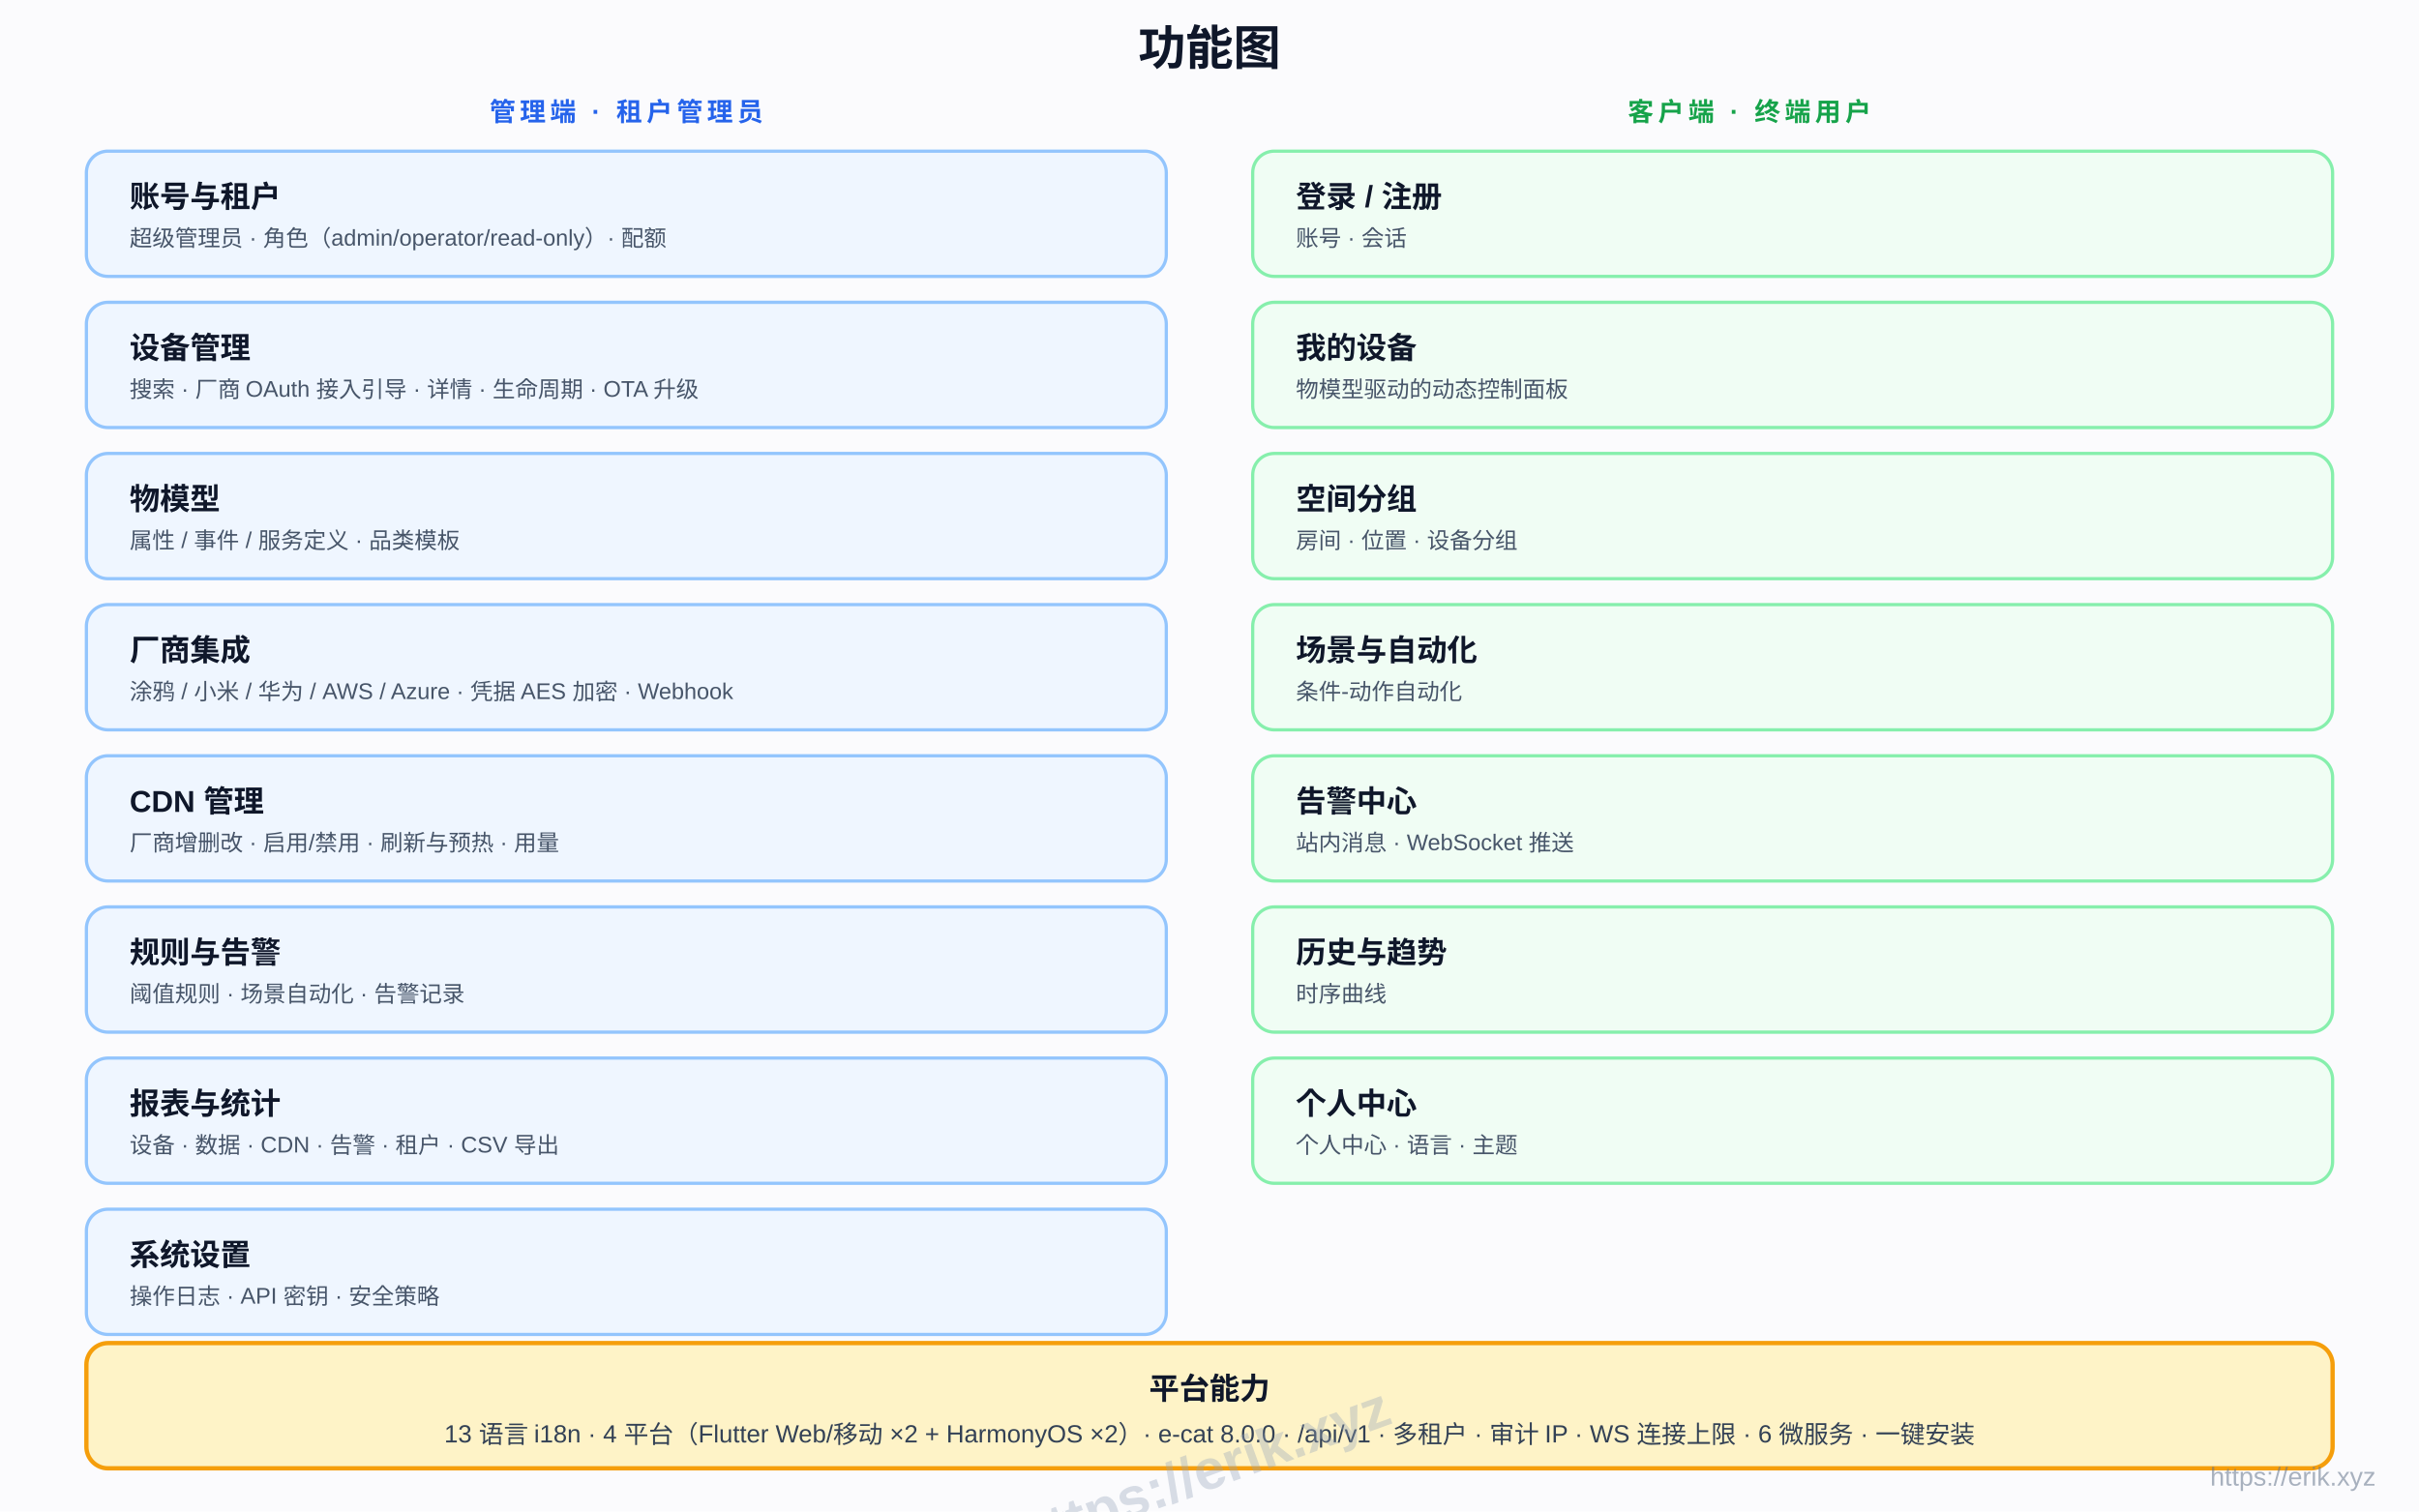
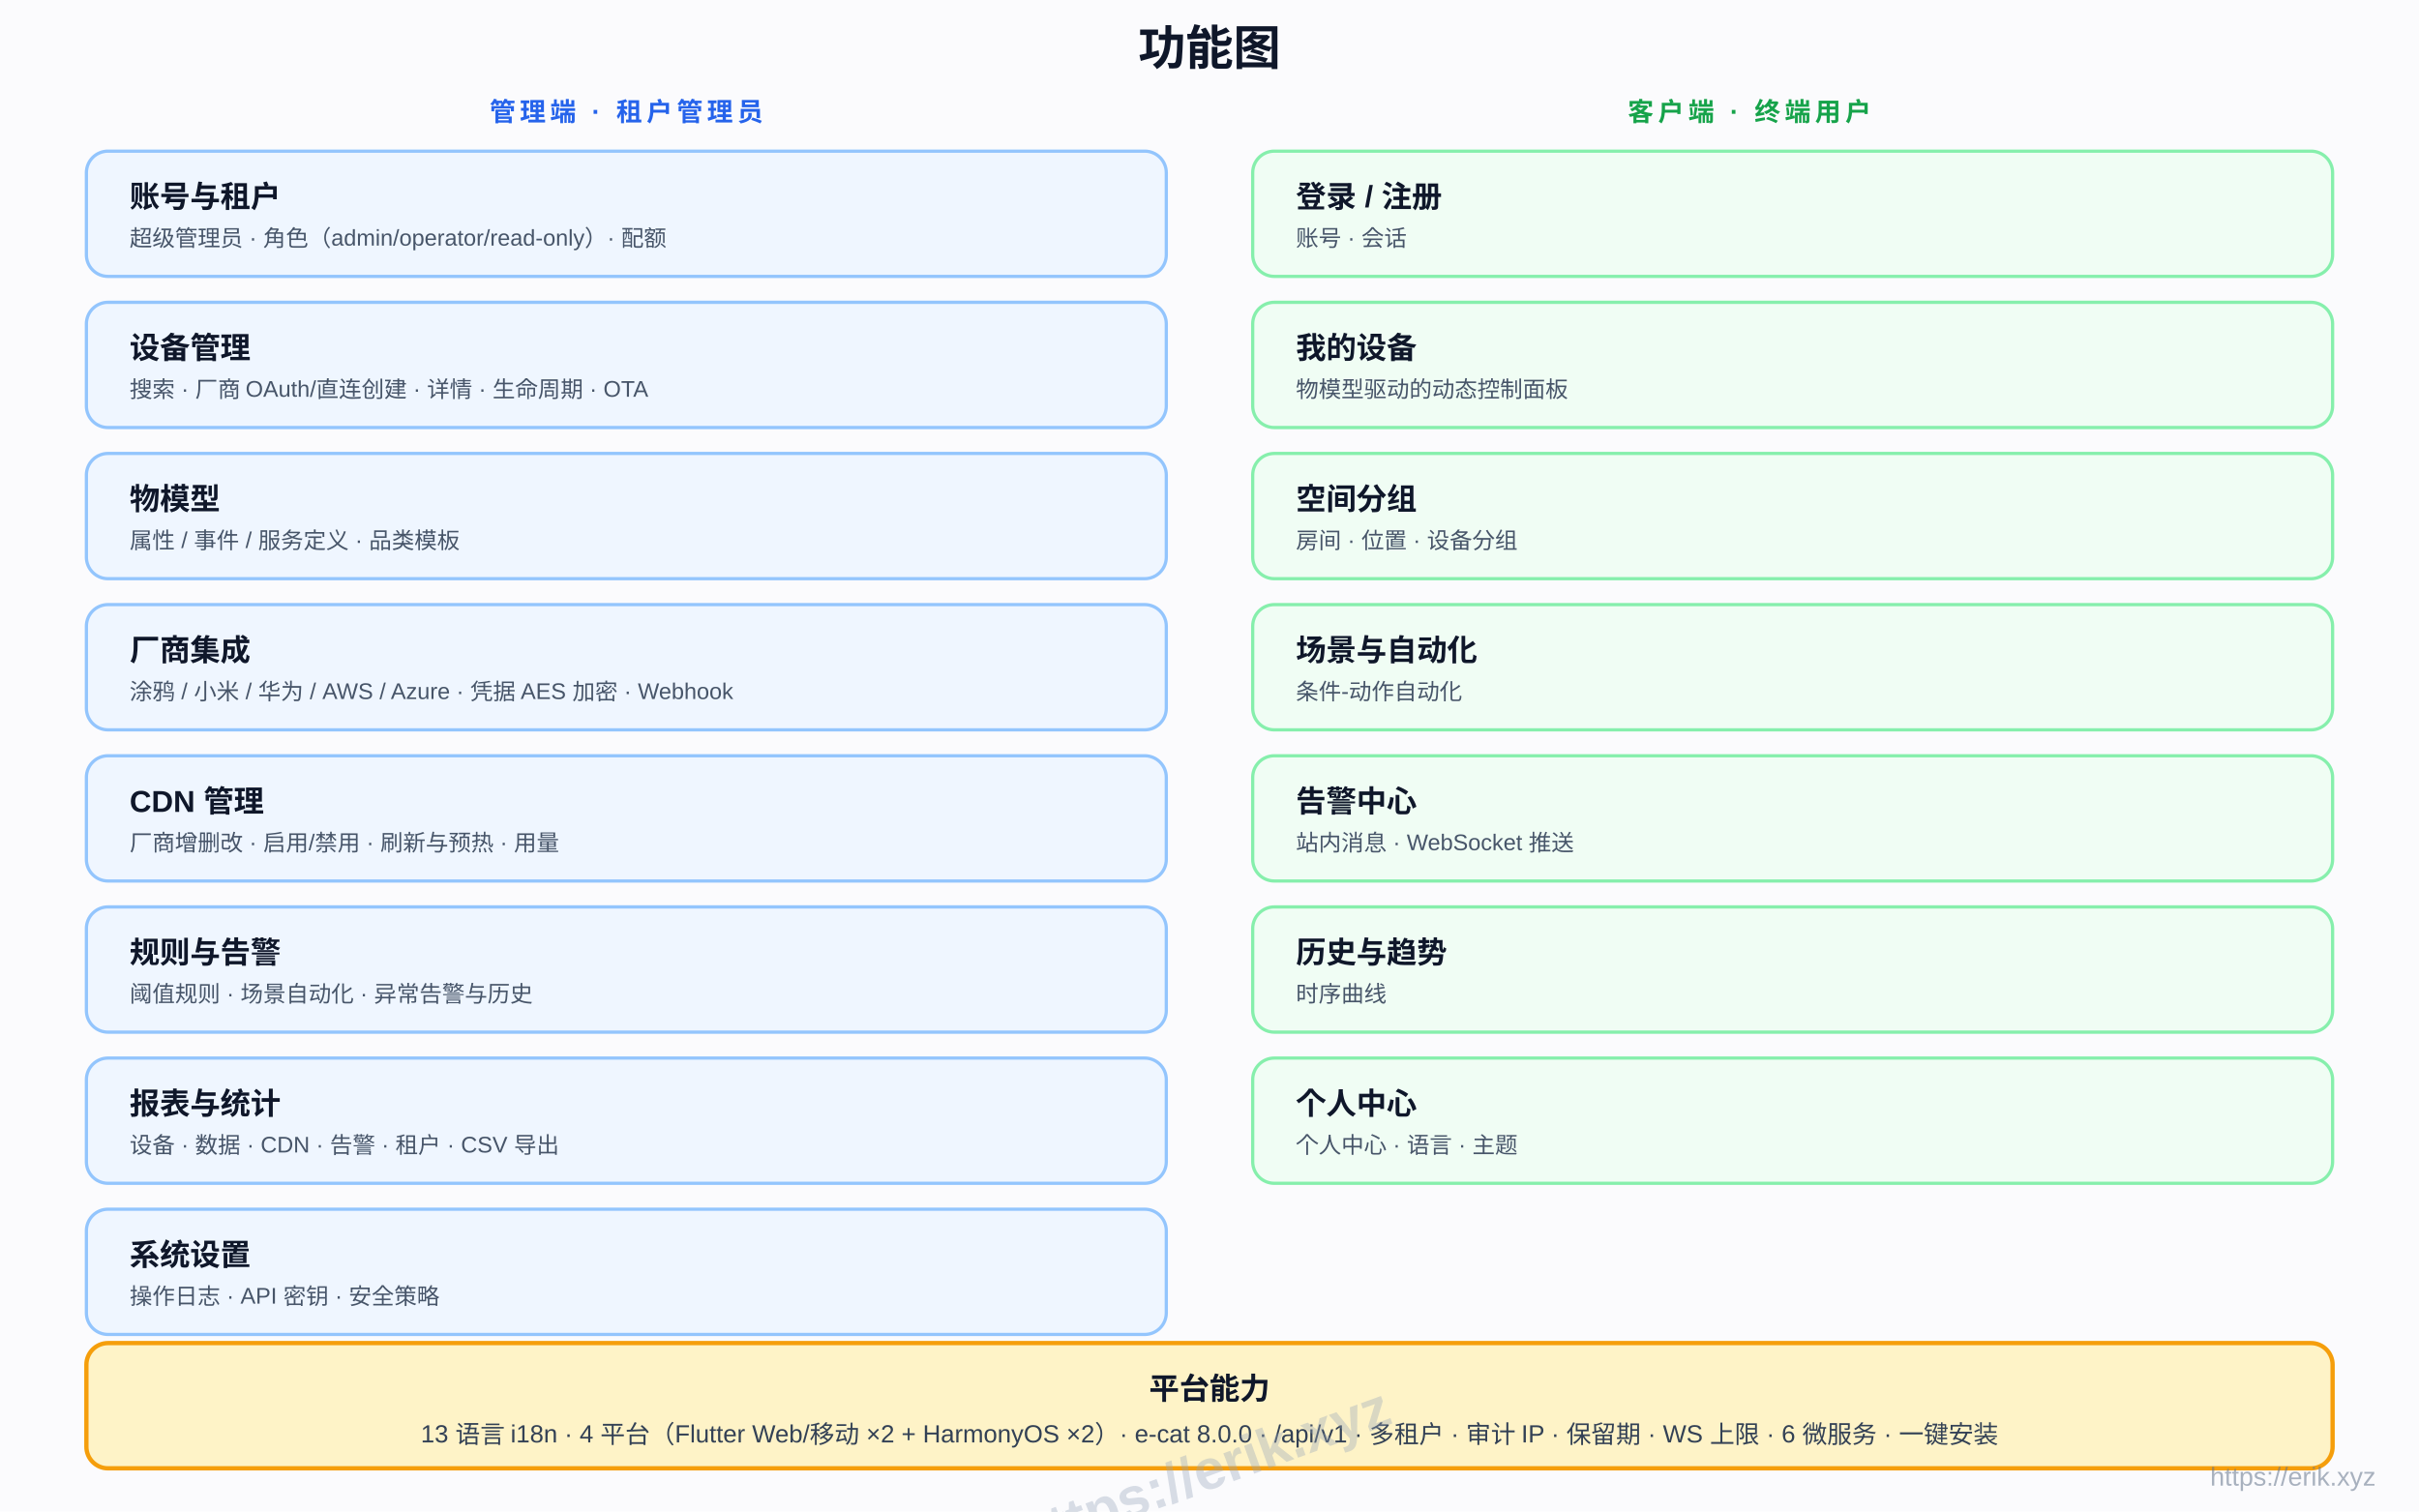
<svg xmlns="http://www.w3.org/2000/svg" viewBox="0 0 1120 700" font-family="Arial, 'PingFang SC', 'Microsoft YaHei', sans-serif">
  <rect width="1120" height="700" fill="#fbfbfd" />
  <text x="560" y="30" text-anchor="middle" font-size="22" font-weight="bold" fill="#0f172a">功能图</text>
  <text x="290" y="56" text-anchor="middle" font-size="12" font-weight="bold" letter-spacing="2" fill="#2563eb">管理端 · 租户管理员</text>
  <g>
    <rect x="40" y="70" width="500" height="58" rx="10" fill="#eff6ff" stroke="#93c5fd" stroke-width="1.5" />
    <text x="60" y="96" font-size="14" font-weight="bold" fill="#0f172a">账号与租户</text>
    <text x="60" y="114" font-size="10.5" fill="#475569">超级管理员 · 角色（admin/operator/read-only）· 配额</text>
    <rect x="40" y="140" width="500" height="58" rx="10" fill="#eff6ff" stroke="#93c5fd" stroke-width="1.5" />
    <text x="60" y="166" font-size="14" font-weight="bold" fill="#0f172a">设备管理</text>
-     <text x="60" y="184" font-size="10.5" fill="#475569">搜索 · 厂商 OAuth 接入引导 · 详情 · 生命周期 · OTA 升级</text>
+     <text x="60" y="184" font-size="10.5" fill="#475569">搜索 · 厂商 OAuth/直连创建 · 详情 · 生命周期 · OTA</text>
    <rect x="40" y="210" width="500" height="58" rx="10" fill="#eff6ff" stroke="#93c5fd" stroke-width="1.5" />
    <text x="60" y="236" font-size="14" font-weight="bold" fill="#0f172a">物模型</text>
    <text x="60" y="254" font-size="10.5" fill="#475569">属性 / 事件 / 服务定义 · 品类模板</text>
    <rect x="40" y="280" width="500" height="58" rx="10" fill="#eff6ff" stroke="#93c5fd" stroke-width="1.5" />
    <text x="60" y="306" font-size="14" font-weight="bold" fill="#0f172a">厂商集成</text>
    <text x="60" y="324" font-size="10.5" fill="#475569">涂鸦 / 小米 / 华为 / AWS / Azure · 凭据 AES 加密 · Webhook</text>
    <rect x="40" y="350" width="500" height="58" rx="10" fill="#eff6ff" stroke="#93c5fd" stroke-width="1.5" />
    <text x="60" y="376" font-size="14" font-weight="bold" fill="#0f172a">CDN 管理</text>
    <text x="60" y="394" font-size="10.5" fill="#475569">厂商增删改 · 启用/禁用 · 刷新与预热 · 用量</text>
    <rect x="40" y="420" width="500" height="58" rx="10" fill="#eff6ff" stroke="#93c5fd" stroke-width="1.5" />
    <text x="60" y="446" font-size="14" font-weight="bold" fill="#0f172a">规则与告警</text>
-     <text x="60" y="464" font-size="10.5" fill="#475569">阈值规则 · 场景自动化 · 告警记录</text>
+     <text x="60" y="464" font-size="10.5" fill="#475569">阈值规则 · 场景自动化 · 异常告警与历史</text>
    <rect x="40" y="490" width="500" height="58" rx="10" fill="#eff6ff" stroke="#93c5fd" stroke-width="1.5" />
    <text x="60" y="516" font-size="14" font-weight="bold" fill="#0f172a">报表与统计</text>
    <text x="60" y="534" font-size="10.5" fill="#475569">设备 · 数据 · CDN · 告警 · 租户 · CSV 导出</text>
    <rect x="40" y="560" width="500" height="58" rx="10" fill="#eff6ff" stroke="#93c5fd" stroke-width="1.5" />
    <text x="60" y="586" font-size="14" font-weight="bold" fill="#0f172a">系统设置</text>
    <text x="60" y="604" font-size="10.5" fill="#475569">操作日志 · API 密钥 · 安全策略</text>
  </g>
  <text x="810" y="56" text-anchor="middle" font-size="12" font-weight="bold" letter-spacing="2" fill="#16a34a">客户端 · 终端用户</text>
  <g>
    <rect x="580" y="70" width="500" height="58" rx="10" fill="#f0fdf4" stroke="#86efac" stroke-width="1.5" />
    <text x="600" y="96" font-size="14" font-weight="bold" fill="#0f172a">登录 / 注册</text>
    <text x="600" y="114" font-size="10.5" fill="#475569">账号 · 会话</text>
    <rect x="580" y="140" width="500" height="58" rx="10" fill="#f0fdf4" stroke="#86efac" stroke-width="1.5" />
    <text x="600" y="166" font-size="14" font-weight="bold" fill="#0f172a">我的设备</text>
    <text x="600" y="184" font-size="10.5" fill="#475569">物模型驱动的动态控制面板</text>
    <rect x="580" y="210" width="500" height="58" rx="10" fill="#f0fdf4" stroke="#86efac" stroke-width="1.5" />
    <text x="600" y="236" font-size="14" font-weight="bold" fill="#0f172a">空间分组</text>
    <text x="600" y="254" font-size="10.5" fill="#475569">房间 · 位置 · 设备分组</text>
    <rect x="580" y="280" width="500" height="58" rx="10" fill="#f0fdf4" stroke="#86efac" stroke-width="1.5" />
    <text x="600" y="306" font-size="14" font-weight="bold" fill="#0f172a">场景与自动化</text>
    <text x="600" y="324" font-size="10.5" fill="#475569">条件-动作自动化</text>
    <rect x="580" y="350" width="500" height="58" rx="10" fill="#f0fdf4" stroke="#86efac" stroke-width="1.5" />
    <text x="600" y="376" font-size="14" font-weight="bold" fill="#0f172a">告警中心</text>
    <text x="600" y="394" font-size="10.5" fill="#475569">站内消息 · WebSocket 推送</text>
    <rect x="580" y="420" width="500" height="58" rx="10" fill="#f0fdf4" stroke="#86efac" stroke-width="1.5" />
    <text x="600" y="446" font-size="14" font-weight="bold" fill="#0f172a">历史与趋势</text>
    <text x="600" y="464" font-size="10.5" fill="#475569">时序曲线</text>
    <rect x="580" y="490" width="500" height="58" rx="10" fill="#f0fdf4" stroke="#86efac" stroke-width="1.5" />
    <text x="600" y="516" font-size="14" font-weight="bold" fill="#0f172a">个人中心</text>
    <text x="600" y="534" font-size="10.5" fill="#475569">个人中心 · 语言 · 主题</text>
  </g>
  <rect x="40" y="622" width="1040" height="58" rx="10" fill="#fef3c7" stroke="#f59e0b" stroke-width="2" />
  <text x="560" y="648" text-anchor="middle" font-size="14" font-weight="bold" fill="#0f172a">平台能力</text>
-   <text x="560" y="668" text-anchor="middle" font-size="11.5" fill="#334155">13 语言 i18n · 4 平台（Flutter Web/移动 ×2 + HarmonyOS ×2）· e-cat 8.0.0 · /api/v1 · 多租户 · 审计 IP · WS 连接上限 · 6 微服务 · 一键安装</text>
+   <text x="560" y="668" text-anchor="middle" font-size="11.5" fill="#334155">13 语言 i18n · 4 平台（Flutter Web/移动 ×2 + HarmonyOS ×2）· e-cat 8.0.0 · /api/v1 · 多租户 · 审计 IP · 保留期 · WS 上限 · 6 微服务 · 一键安装</text>
  <text x="560" y="690" text-anchor="middle" font-size="26" font-weight="bold" fill="#94a3b8" opacity="0.35" transform="rotate(-20 560 690)">https://erik.xyz</text>
  <text x="1100" y="688" text-anchor="end" font-size="12" fill="#64748b" opacity="0.55">https://erik.xyz</text>
</svg>
